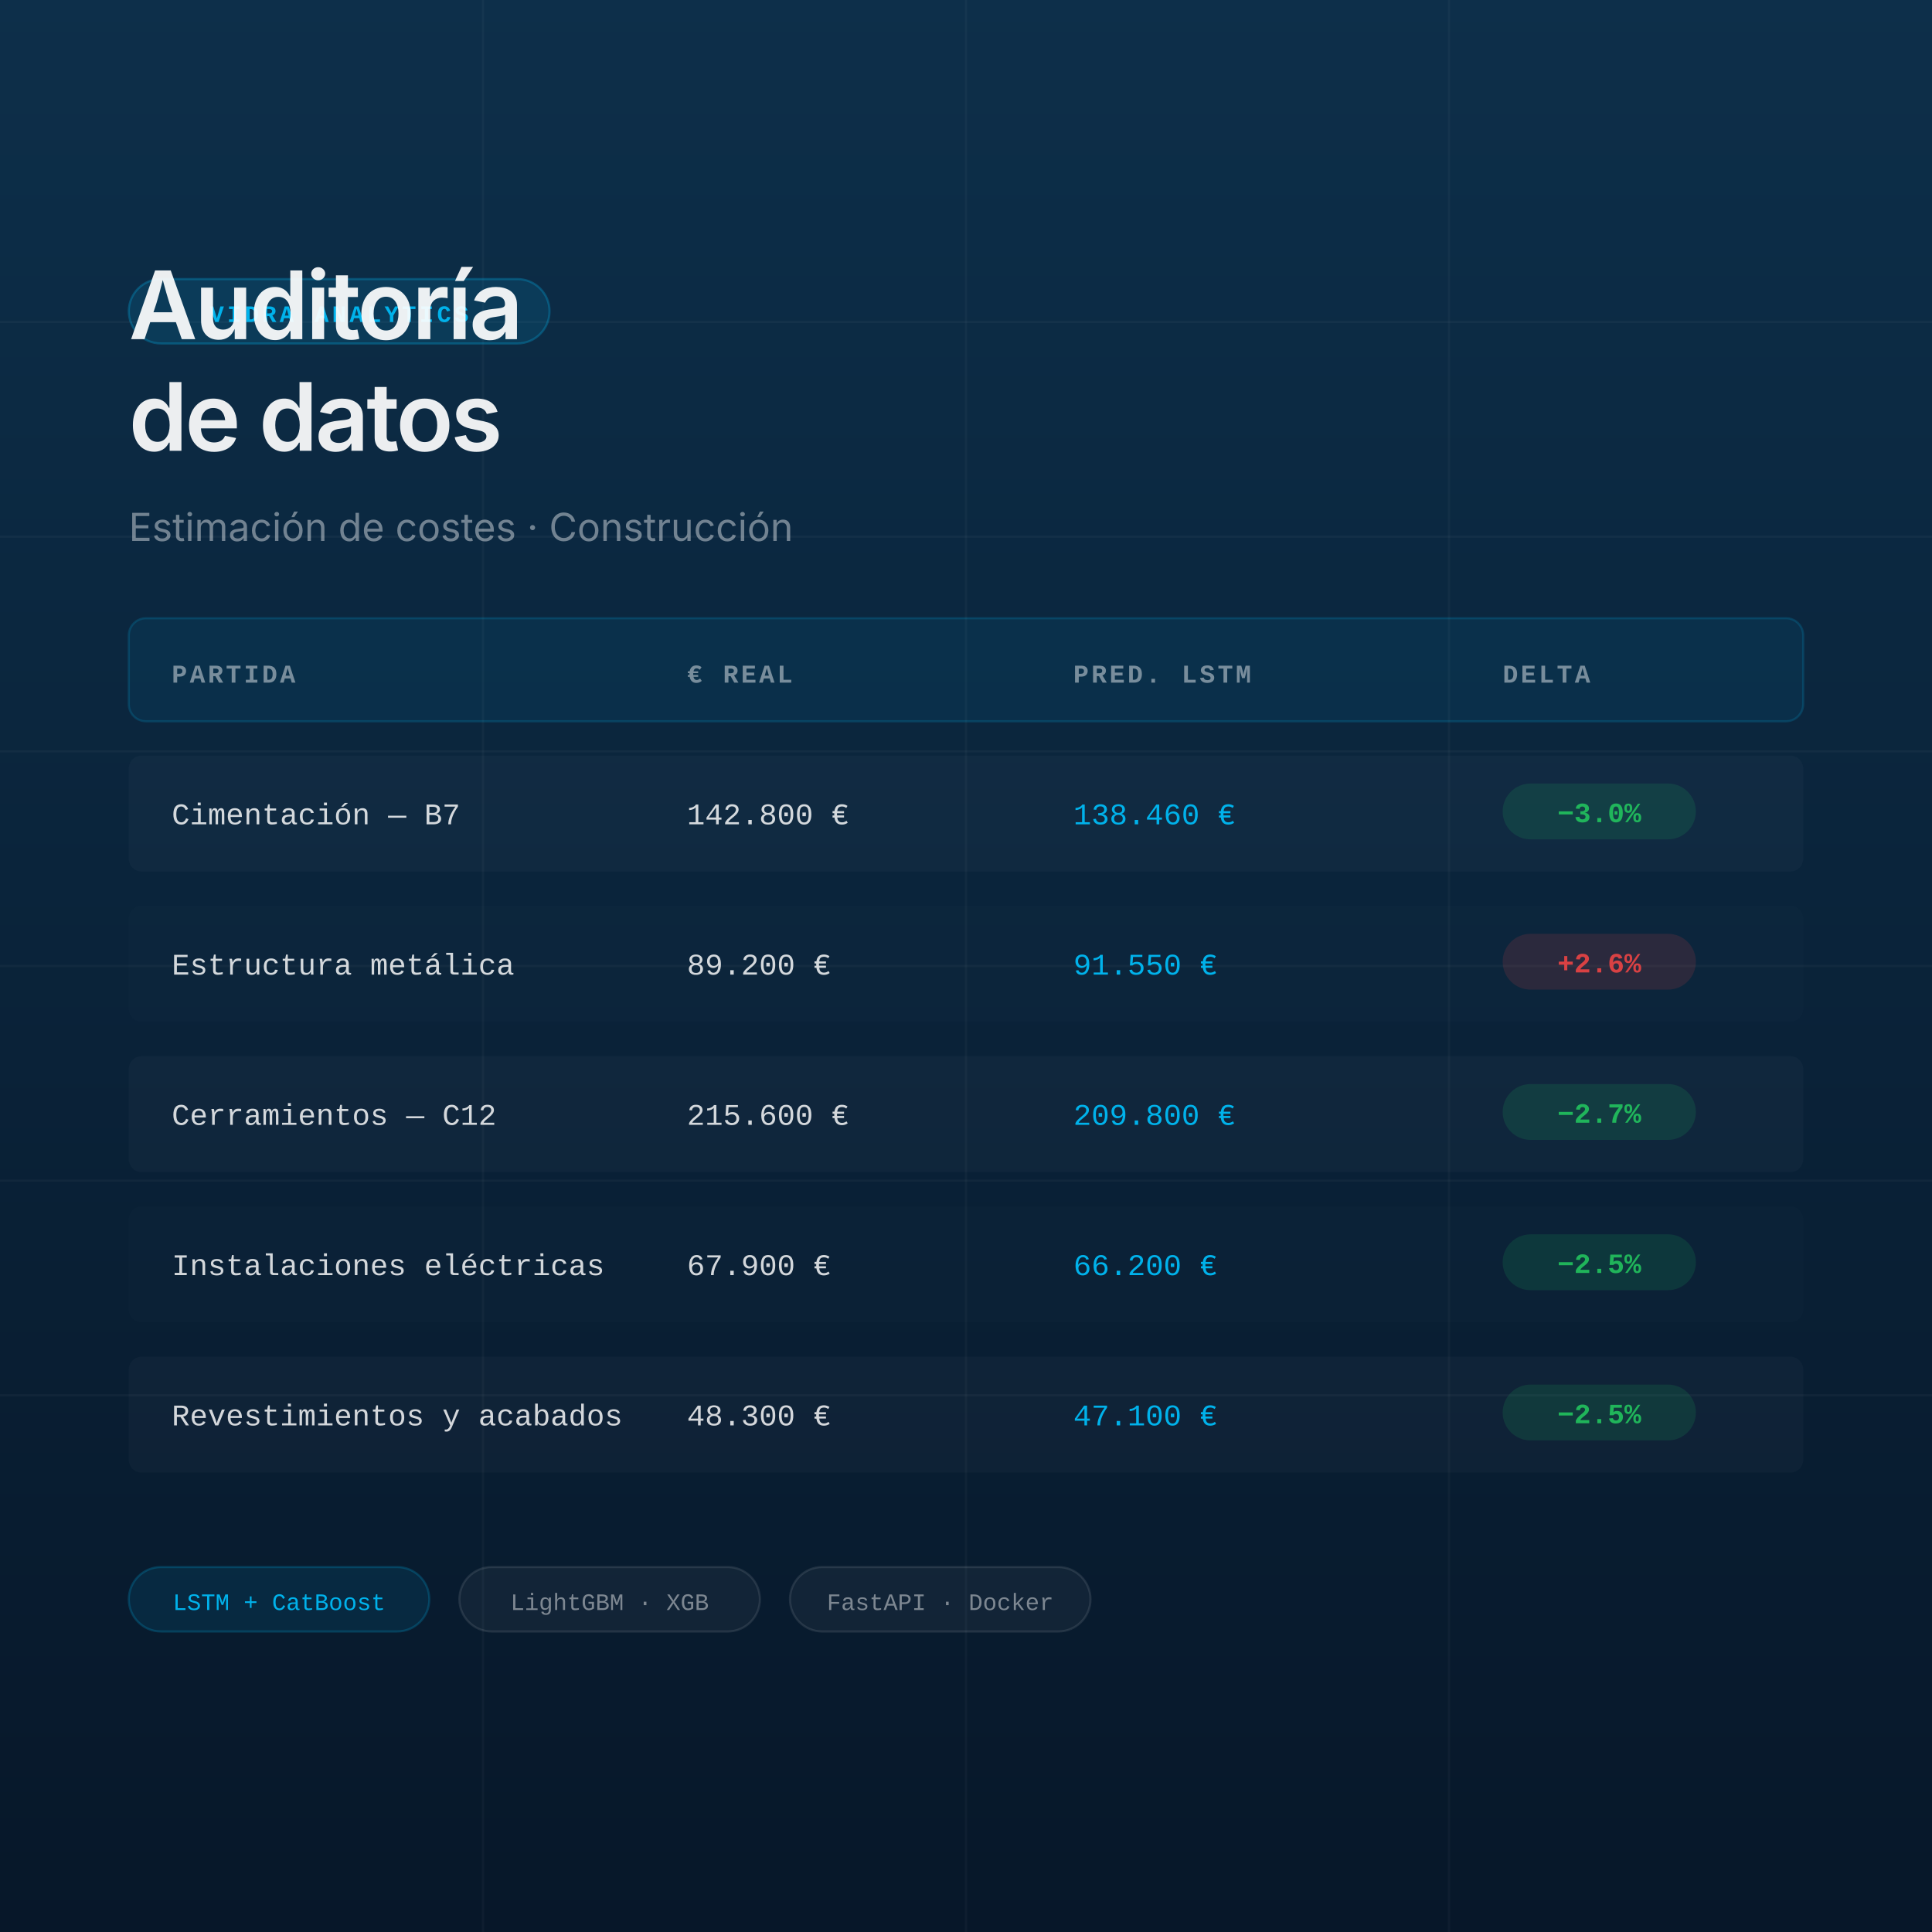
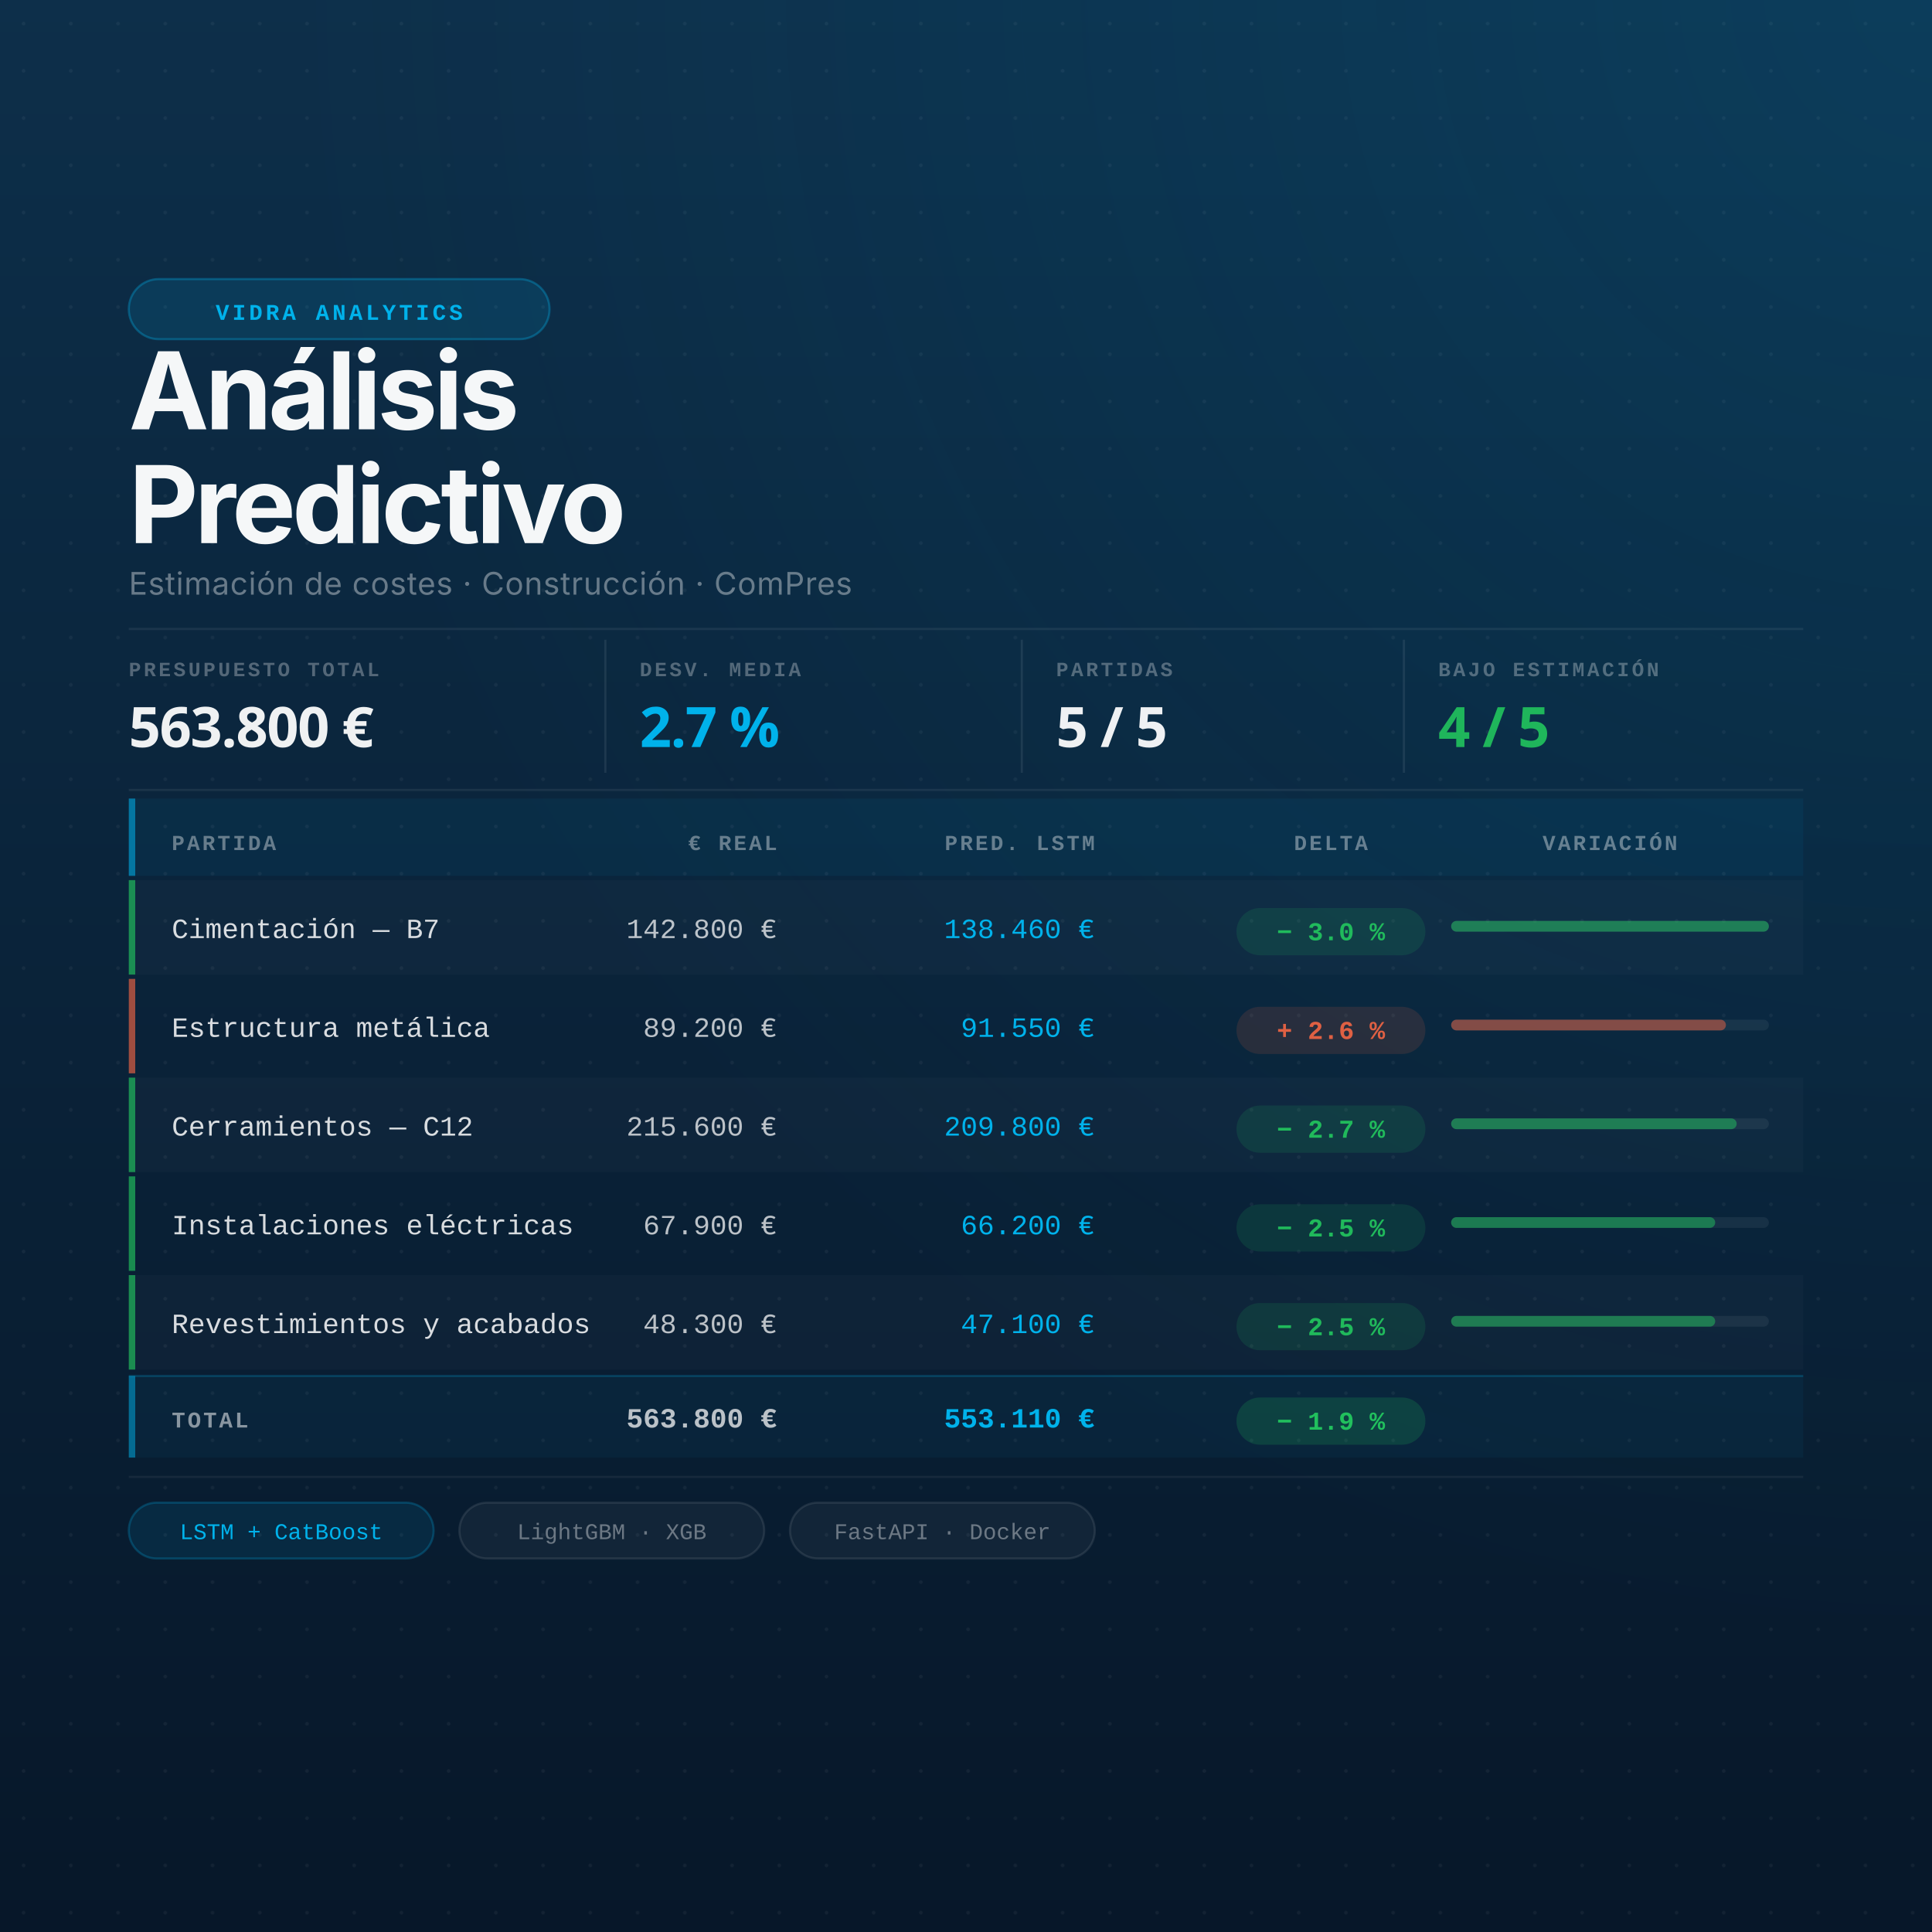
<svg xmlns="http://www.w3.org/2000/svg" viewBox="0 0 900 900" preserveAspectRatio="xMidYMid slice" width="900" height="900">
  <defs>
    <linearGradient id="bg-a" x1="0" y1="0" x2="0" y2="1">
      <stop offset="0%" stop-color="#0d2f4a" />
      <stop offset="100%" stop-color="#071729" />
    </linearGradient>
+     <radialGradient id="glow-a" cx="1" cy="0" r="0.85">
+       <stop offset="0%" stop-color="#00B2EB" stop-opacity="0.11" />
+       <stop offset="100%" stop-color="#00B2EB" stop-opacity="0" />
+     </radialGradient>
+     <pattern id="dots-a" x="0" y="0" width="22" height="22" patternUnits="userSpaceOnUse">
+       <circle cx="11" cy="11" r="0.85" fill="rgba(255,255,255,0.048)" />
+     </pattern>
  </defs>
  <rect width="900" height="900" fill="url(#bg-a)" />
-   <g stroke="rgba(255,255,255,0.035)" stroke-width="1">
-     <line x1="0" y1="150" x2="900" y2="150" />
-     <line x1="0" y1="250" x2="900" y2="250" />
-     <line x1="0" y1="350" x2="900" y2="350" />
-     <line x1="0" y1="450" x2="900" y2="450" />
-     <line x1="0" y1="550" x2="900" y2="550" />
-     <line x1="0" y1="650" x2="900" y2="650" />
-     <line x1="225" y1="0" x2="225" y2="900" />
-     <line x1="450" y1="0" x2="450" y2="900" />
-     <line x1="675" y1="0" x2="675" y2="900" />
-   </g>
-   <rect x="60" y="130" width="196" height="30" rx="15" fill="rgba(0,178,235,0.12)" stroke="rgba(0,178,235,0.28)" stroke-width="1" />
-   <text x="158" y="150" fill="#00B2EB" font-size="11" font-family="'Courier New', Consolas, monospace" text-anchor="middle" font-weight="700" letter-spacing="0.14em">VIDRA ANALYTICS</text>
-   <text x="60" y="158" fill="rgba(255,255,255,0.92)" font-size="44" font-family="system-ui,-apple-system,sans-serif" font-weight="600" letter-spacing="-0.03em">Auditoría</text>
-   <text x="60" y="210" fill="rgba(255,255,255,0.92)" font-size="44" font-family="system-ui,-apple-system,sans-serif" font-weight="600" letter-spacing="-0.03em">de datos</text>
-   <text x="60" y="252" fill="rgba(255,255,255,0.42)" font-size="18" font-family="system-ui,-apple-system,sans-serif">Estimación de costes · Construcción</text>
-   <rect x="60" y="288" width="780" height="48" rx="8" fill="rgba(0,178,235,0.07)" stroke="rgba(0,178,235,0.18)" stroke-width="1" />
-   <text x="80" y="318" fill="rgba(255,255,255,0.45)" font-size="12" font-family="'Courier New',monospace" font-weight="700" letter-spacing="0.1em">PARTIDA</text>
-   <text x="320" y="318" fill="rgba(255,255,255,0.45)" font-size="12" font-family="'Courier New',monospace" font-weight="700" letter-spacing="0.1em">€ REAL</text>
-   <text x="500" y="318" fill="rgba(255,255,255,0.45)" font-size="12" font-family="'Courier New',monospace" font-weight="700" letter-spacing="0.1em">PRED. LSTM</text>
-   <text x="700" y="318" fill="rgba(255,255,255,0.45)" font-size="12" font-family="'Courier New',monospace" font-weight="700" letter-spacing="0.1em">DELTA</text>
-   <rect x="60" y="352" width="780" height="54" rx="6" fill="rgba(255,255,255,0.025)" />
-   <text x="80" y="384" fill="rgba(255,255,255,0.82)" font-size="14" font-family="'Courier New',monospace">Cimentación — B7</text>
-   <text x="320" y="384" fill="rgba(255,255,255,0.82)" font-size="14" font-family="'Courier New',monospace">142.800 €</text>
-   <text x="500" y="384" fill="#00B2EB" font-size="14" font-family="'Courier New',monospace">138.460 €</text>
-   <rect x="700" y="365" width="90" height="26" rx="13" fill="rgba(34,197,94,0.14)" />
-   <text x="745" y="383" fill="rgba(34,197,94,0.88)" font-size="13" font-family="'Courier New',monospace" font-weight="700" text-anchor="middle">−3.0%</text>
-   <rect x="60" y="422" width="780" height="54" rx="6" fill="rgba(255,255,255,0.01)" />
-   <text x="80" y="454" fill="rgba(255,255,255,0.82)" font-size="14" font-family="'Courier New',monospace">Estructura metálica</text>
-   <text x="320" y="454" fill="rgba(255,255,255,0.82)" font-size="14" font-family="'Courier New',monospace">89.200 €</text>
-   <text x="500" y="454" fill="#00B2EB" font-size="14" font-family="'Courier New',monospace">91.550 €</text>
-   <rect x="700" y="435" width="90" height="26" rx="13" fill="rgba(239,68,68,0.14)" />
-   <text x="745" y="453" fill="rgba(239,68,68,0.88)" font-size="13" font-family="'Courier New',monospace" font-weight="700" text-anchor="middle">+2.6%</text>
-   <rect x="60" y="492" width="780" height="54" rx="6" fill="rgba(255,255,255,0.025)" />
-   <text x="80" y="524" fill="rgba(255,255,255,0.82)" font-size="14" font-family="'Courier New',monospace">Cerramientos — C12</text>
-   <text x="320" y="524" fill="rgba(255,255,255,0.82)" font-size="14" font-family="'Courier New',monospace">215.600 €</text>
-   <text x="500" y="524" fill="#00B2EB" font-size="14" font-family="'Courier New',monospace">209.800 €</text>
-   <rect x="700" y="505" width="90" height="26" rx="13" fill="rgba(34,197,94,0.14)" />
-   <text x="745" y="523" fill="rgba(34,197,94,0.88)" font-size="13" font-family="'Courier New',monospace" font-weight="700" text-anchor="middle">−2.7%</text>
-   <rect x="60" y="562" width="780" height="54" rx="6" fill="rgba(255,255,255,0.01)" />
-   <text x="80" y="594" fill="rgba(255,255,255,0.82)" font-size="14" font-family="'Courier New',monospace">Instalaciones eléctricas</text>
-   <text x="320" y="594" fill="rgba(255,255,255,0.82)" font-size="14" font-family="'Courier New',monospace">67.900 €</text>
-   <text x="500" y="594" fill="#00B2EB" font-size="14" font-family="'Courier New',monospace">66.200 €</text>
-   <rect x="700" y="575" width="90" height="26" rx="13" fill="rgba(34,197,94,0.14)" />
-   <text x="745" y="593" fill="rgba(34,197,94,0.88)" font-size="13" font-family="'Courier New',monospace" font-weight="700" text-anchor="middle">−2.5%</text>
-   <rect x="60" y="632" width="780" height="54" rx="6" fill="rgba(255,255,255,0.025)" />
-   <text x="80" y="664" fill="rgba(255,255,255,0.82)" font-size="14" font-family="'Courier New',monospace">Revestimientos y acabados</text>
-   <text x="320" y="664" fill="rgba(255,255,255,0.82)" font-size="14" font-family="'Courier New',monospace">48.300 €</text>
-   <text x="500" y="664" fill="#00B2EB" font-size="14" font-family="'Courier New',monospace">47.100 €</text>
-   <rect x="700" y="645" width="90" height="26" rx="13" fill="rgba(34,197,94,0.14)" />
-   <text x="745" y="663" fill="rgba(34,197,94,0.88)" font-size="13" font-family="'Courier New',monospace" font-weight="700" text-anchor="middle">−2.5%</text>
-   <rect x="60" y="730" width="140" height="30" rx="15" fill="rgba(0,178,235,0.1)" stroke="rgba(0,178,235,0.22)" stroke-width="1" />
-   <text x="130" y="750" fill="#00B2EB" font-size="11" font-family="'Courier New',monospace" text-anchor="middle">LSTM + CatBoost</text>
-   <rect x="214" y="730" width="140" height="30" rx="15" fill="rgba(255,255,255,0.04)" stroke="rgba(255,255,255,0.1)" stroke-width="1" />
-   <text x="284" y="750" fill="rgba(255,255,255,0.45)" font-size="11" font-family="'Courier New',monospace" text-anchor="middle">LightGBM · XGB</text>
-   <rect x="368" y="730" width="140" height="30" rx="15" fill="rgba(255,255,255,0.04)" stroke="rgba(255,255,255,0.1)" stroke-width="1" />
-   <text x="438" y="750" fill="rgba(255,255,255,0.45)" font-size="11" font-family="'Courier New',monospace" text-anchor="middle">FastAPI · Docker</text>
+   <rect width="900" height="900" fill="url(#dots-a)" />
+   <rect width="900" height="900" fill="url(#glow-a)" />
+   <rect x="60" y="130" width="196" height="28" rx="14" fill="rgba(0,178,235,0.12)" stroke="rgba(0,178,235,0.32)" stroke-width="1" />
+   <text x="158" y="149" fill="#00B2EB" font-size="10.5" font-family="'Courier New',Consolas,monospace" text-anchor="middle" font-weight="700" letter-spacing="0.14em">VIDRA ANALYTICS</text>
+   <text x="60" y="200" fill="rgba(255,255,255,0.96)" font-size="50" font-family="system-ui,-apple-system,sans-serif" font-weight="700" letter-spacing="-0.035em">Análisis</text>
+   <text x="60" y="253" fill="rgba(255,255,255,0.96)" font-size="50" font-family="system-ui,-apple-system,sans-serif" font-weight="700" letter-spacing="-0.035em">Predictivo</text>
+   <text x="60" y="277" fill="rgba(255,255,255,0.38)" font-size="14.5" font-family="system-ui,-apple-system,sans-serif" letter-spacing="0.02em">Estimación de costes · Construcción · ComPres</text>
+   <line x1="60" y1="293" x2="840" y2="293" stroke="rgba(255,255,255,0.07)" stroke-width="1" />
+   <text x="60" y="315" fill="rgba(255,255,255,0.3)" font-size="9.5" font-family="'Courier New',monospace" font-weight="700" letter-spacing="0.13em">PRESUPUESTO TOTAL</text>
+   <text x="60" y="348" fill="rgba(255,255,255,0.93)" font-size="26" font-family="system-ui,sans-serif" font-weight="700" letter-spacing="-0.02em">563.800 €</text>
+   <line x1="282" y1="298" x2="282" y2="360" stroke="rgba(255,255,255,0.08)" stroke-width="1" />
+   <text x="298" y="315" fill="rgba(255,255,255,0.3)" font-size="9.5" font-family="'Courier New',monospace" font-weight="700" letter-spacing="0.13em">DESV. MEDIA</text>
+   <text x="298" y="348" fill="#00B2EB" font-size="26" font-family="system-ui,sans-serif" font-weight="700" letter-spacing="-0.02em">2.7 %</text>
+   <line x1="476" y1="298" x2="476" y2="360" stroke="rgba(255,255,255,0.08)" stroke-width="1" />
+   <text x="492" y="315" fill="rgba(255,255,255,0.3)" font-size="9.5" font-family="'Courier New',monospace" font-weight="700" letter-spacing="0.13em">PARTIDAS</text>
+   <text x="492" y="348" fill="rgba(255,255,255,0.93)" font-size="26" font-family="system-ui,sans-serif" font-weight="700" letter-spacing="-0.02em">5 / 5</text>
+   <line x1="654" y1="298" x2="654" y2="360" stroke="rgba(255,255,255,0.08)" stroke-width="1" />
+   <text x="670" y="315" fill="rgba(255,255,255,0.3)" font-size="9.5" font-family="'Courier New',monospace" font-weight="700" letter-spacing="0.13em">BAJO ESTIMACIÓN</text>
+   <text x="670" y="348" fill="rgba(34,197,94,0.9)" font-size="26" font-family="system-ui,sans-serif" font-weight="700" letter-spacing="-0.02em">4 / 5</text>
+   <line x1="60" y1="368" x2="840" y2="368" stroke="rgba(255,255,255,0.07)" stroke-width="1" />
+   <rect x="60" y="372" width="780" height="36" fill="rgba(0,178,235,0.06)" />
+   <rect x="60" y="372" width="3" height="36" fill="rgba(0,178,235,0.55)" />
+   <text x="80" y="396" fill="rgba(255,255,255,0.38)" font-size="10" font-family="'Courier New',monospace" font-weight="700" letter-spacing="0.11em">PARTIDA</text>
+   <text x="362" y="396" fill="rgba(255,255,255,0.38)" font-size="10" font-family="'Courier New',monospace" font-weight="700" letter-spacing="0.11em" text-anchor="end">€ REAL</text>
+   <text x="510" y="396" fill="rgba(255,255,255,0.38)" font-size="10" font-family="'Courier New',monospace" font-weight="700" letter-spacing="0.11em" text-anchor="end">PRED. LSTM</text>
+   <text x="620" y="396" fill="rgba(255,255,255,0.38)" font-size="10" font-family="'Courier New',monospace" font-weight="700" letter-spacing="0.11em" text-anchor="middle">DELTA</text>
+   <text x="750" y="396" fill="rgba(255,255,255,0.38)" font-size="10" font-family="'Courier New',monospace" font-weight="700" letter-spacing="0.11em" text-anchor="middle">VARIACIÓN</text>
+   <rect x="60" y="410" width="780" height="44" fill="rgba(255,255,255,0.022)" />
+   <rect x="60" y="410" width="3" height="44" fill="rgba(34,197,94,0.65)" />
+   <text x="80" y="437" fill="rgba(255,255,255,0.84)" font-size="13" font-family="'Courier New',monospace">Cimentación — B7</text>
+   <text x="362" y="437" fill="rgba(255,255,255,0.72)" font-size="13" font-family="'Courier New',monospace" text-anchor="end">142.800 €</text>
+   <text x="510" y="437" fill="#00B2EB" font-size="13" font-family="'Courier New',monospace" text-anchor="end">138.460 €</text>
+   <rect x="576" y="423" width="88" height="22" rx="11" fill="rgba(34,197,94,0.13)" />
+   <text x="620" y="438" fill="rgba(34,197,94,0.92)" font-size="12" font-family="'Courier New',monospace" font-weight="700" text-anchor="middle">− 3.0 %</text>
+   <rect x="676" y="429" width="148" height="5" rx="2.5" fill="rgba(255,255,255,0.06)" />
+   <rect x="676" y="429" width="148" height="5" rx="2.5" fill="rgba(34,197,94,0.5)" />
+   <rect x="60" y="456" width="780" height="44" fill="rgba(0,0,0,0.0)" />
+   <rect x="60" y="456" width="3" height="44" fill="rgba(239,100,68,0.65)" />
+   <text x="80" y="483" fill="rgba(255,255,255,0.84)" font-size="13" font-family="'Courier New',monospace">Estructura metálica</text>
+   <text x="362" y="483" fill="rgba(255,255,255,0.72)" font-size="13" font-family="'Courier New',monospace" text-anchor="end">89.200 €</text>
+   <text x="510" y="483" fill="#00B2EB" font-size="13" font-family="'Courier New',monospace" text-anchor="end">91.550 €</text>
+   <rect x="576" y="469" width="88" height="22" rx="11" fill="rgba(239,100,68,0.13)" />
+   <text x="620" y="484" fill="rgba(239,100,68,0.92)" font-size="12" font-family="'Courier New',monospace" font-weight="700" text-anchor="middle">+ 2.6 %</text>
+   <rect x="676" y="475" width="148" height="5" rx="2.5" fill="rgba(255,255,255,0.06)" />
+   <rect x="676" y="475" width="128" height="5" rx="2.5" fill="rgba(239,100,68,0.5)" />
+   <rect x="60" y="502" width="780" height="44" fill="rgba(255,255,255,0.022)" />
+   <rect x="60" y="502" width="3" height="44" fill="rgba(34,197,94,0.65)" />
+   <text x="80" y="529" fill="rgba(255,255,255,0.84)" font-size="13" font-family="'Courier New',monospace">Cerramientos — C12</text>
+   <text x="362" y="529" fill="rgba(255,255,255,0.72)" font-size="13" font-family="'Courier New',monospace" text-anchor="end">215.600 €</text>
+   <text x="510" y="529" fill="#00B2EB" font-size="13" font-family="'Courier New',monospace" text-anchor="end">209.800 €</text>
+   <rect x="576" y="515" width="88" height="22" rx="11" fill="rgba(34,197,94,0.13)" />
+   <text x="620" y="530" fill="rgba(34,197,94,0.92)" font-size="12" font-family="'Courier New',monospace" font-weight="700" text-anchor="middle">− 2.7 %</text>
+   <rect x="676" y="521" width="148" height="5" rx="2.5" fill="rgba(255,255,255,0.06)" />
+   <rect x="676" y="521" width="133" height="5" rx="2.5" fill="rgba(34,197,94,0.5)" />
+   <rect x="60" y="548" width="780" height="44" fill="rgba(0,0,0,0.0)" />
+   <rect x="60" y="548" width="3" height="44" fill="rgba(34,197,94,0.65)" />
+   <text x="80" y="575" fill="rgba(255,255,255,0.84)" font-size="13" font-family="'Courier New',monospace">Instalaciones eléctricas</text>
+   <text x="362" y="575" fill="rgba(255,255,255,0.72)" font-size="13" font-family="'Courier New',monospace" text-anchor="end">67.900 €</text>
+   <text x="510" y="575" fill="#00B2EB" font-size="13" font-family="'Courier New',monospace" text-anchor="end">66.200 €</text>
+   <rect x="576" y="561" width="88" height="22" rx="11" fill="rgba(34,197,94,0.13)" />
+   <text x="620" y="576" fill="rgba(34,197,94,0.92)" font-size="12" font-family="'Courier New',monospace" font-weight="700" text-anchor="middle">− 2.5 %</text>
+   <rect x="676" y="567" width="148" height="5" rx="2.5" fill="rgba(255,255,255,0.06)" />
+   <rect x="676" y="567" width="123" height="5" rx="2.5" fill="rgba(34,197,94,0.5)" />
+   <rect x="60" y="594" width="780" height="44" fill="rgba(255,255,255,0.022)" />
+   <rect x="60" y="594" width="3" height="44" fill="rgba(34,197,94,0.65)" />
+   <text x="80" y="621" fill="rgba(255,255,255,0.84)" font-size="13" font-family="'Courier New',monospace">Revestimientos y acabados</text>
+   <text x="362" y="621" fill="rgba(255,255,255,0.72)" font-size="13" font-family="'Courier New',monospace" text-anchor="end">48.300 €</text>
+   <text x="510" y="621" fill="#00B2EB" font-size="13" font-family="'Courier New',monospace" text-anchor="end">47.100 €</text>
+   <rect x="576" y="607" width="88" height="22" rx="11" fill="rgba(34,197,94,0.13)" />
+   <text x="620" y="622" fill="rgba(34,197,94,0.92)" font-size="12" font-family="'Courier New',monospace" font-weight="700" text-anchor="middle">− 2.5 %</text>
+   <rect x="676" y="613" width="148" height="5" rx="2.5" fill="rgba(255,255,255,0.06)" />
+   <rect x="676" y="613" width="123" height="5" rx="2.5" fill="rgba(34,197,94,0.5)" />
+   <line x1="60" y1="641" x2="840" y2="641" stroke="rgba(0,178,235,0.22)" stroke-width="1" />
+   <rect x="60" y="641" width="780" height="38" fill="rgba(0,178,235,0.05)" />
+   <rect x="60" y="641" width="3" height="38" fill="rgba(0,178,235,0.5)" />
+   <text x="80" y="665" fill="rgba(255,255,255,0.52)" font-size="10.5" font-family="'Courier New',monospace" font-weight="700" letter-spacing="0.1em">TOTAL</text>
+   <text x="362" y="665" fill="rgba(255,255,255,0.72)" font-size="13" font-family="'Courier New',monospace" font-weight="700" text-anchor="end">563.800 €</text>
+   <text x="510" y="665" fill="#00B2EB" font-size="13" font-family="'Courier New',monospace" font-weight="700" text-anchor="end">553.110 €</text>
+   <rect x="576" y="651" width="88" height="22" rx="11" fill="rgba(34,197,94,0.18)" />
+   <text x="620" y="666" fill="rgba(34,197,94,0.96)" font-size="12" font-family="'Courier New',monospace" font-weight="700" text-anchor="middle">− 1.9 %</text>
+   <line x1="60" y1="688" x2="840" y2="688" stroke="rgba(255,255,255,0.055)" stroke-width="1" />
+   <rect x="60" y="700" width="142" height="26" rx="13" fill="rgba(0,178,235,0.1)" stroke="rgba(0,178,235,0.24)" stroke-width="1" />
+   <text x="131" y="717" fill="#00B2EB" font-size="10.5" font-family="'Courier New',monospace" text-anchor="middle">LSTM + CatBoost</text>
+   <rect x="214" y="700" width="142" height="26" rx="13" fill="rgba(255,255,255,0.04)" stroke="rgba(255,255,255,0.09)" stroke-width="1" />
+   <text x="285" y="717" fill="rgba(255,255,255,0.38)" font-size="10.5" font-family="'Courier New',monospace" text-anchor="middle">LightGBM · XGB</text>
+   <rect x="368" y="700" width="142" height="26" rx="13" fill="rgba(255,255,255,0.04)" stroke="rgba(255,255,255,0.09)" stroke-width="1" />
+   <text x="439" y="717" fill="rgba(255,255,255,0.38)" font-size="10.5" font-family="'Courier New',monospace" text-anchor="middle">FastAPI · Docker</text>
</svg>
